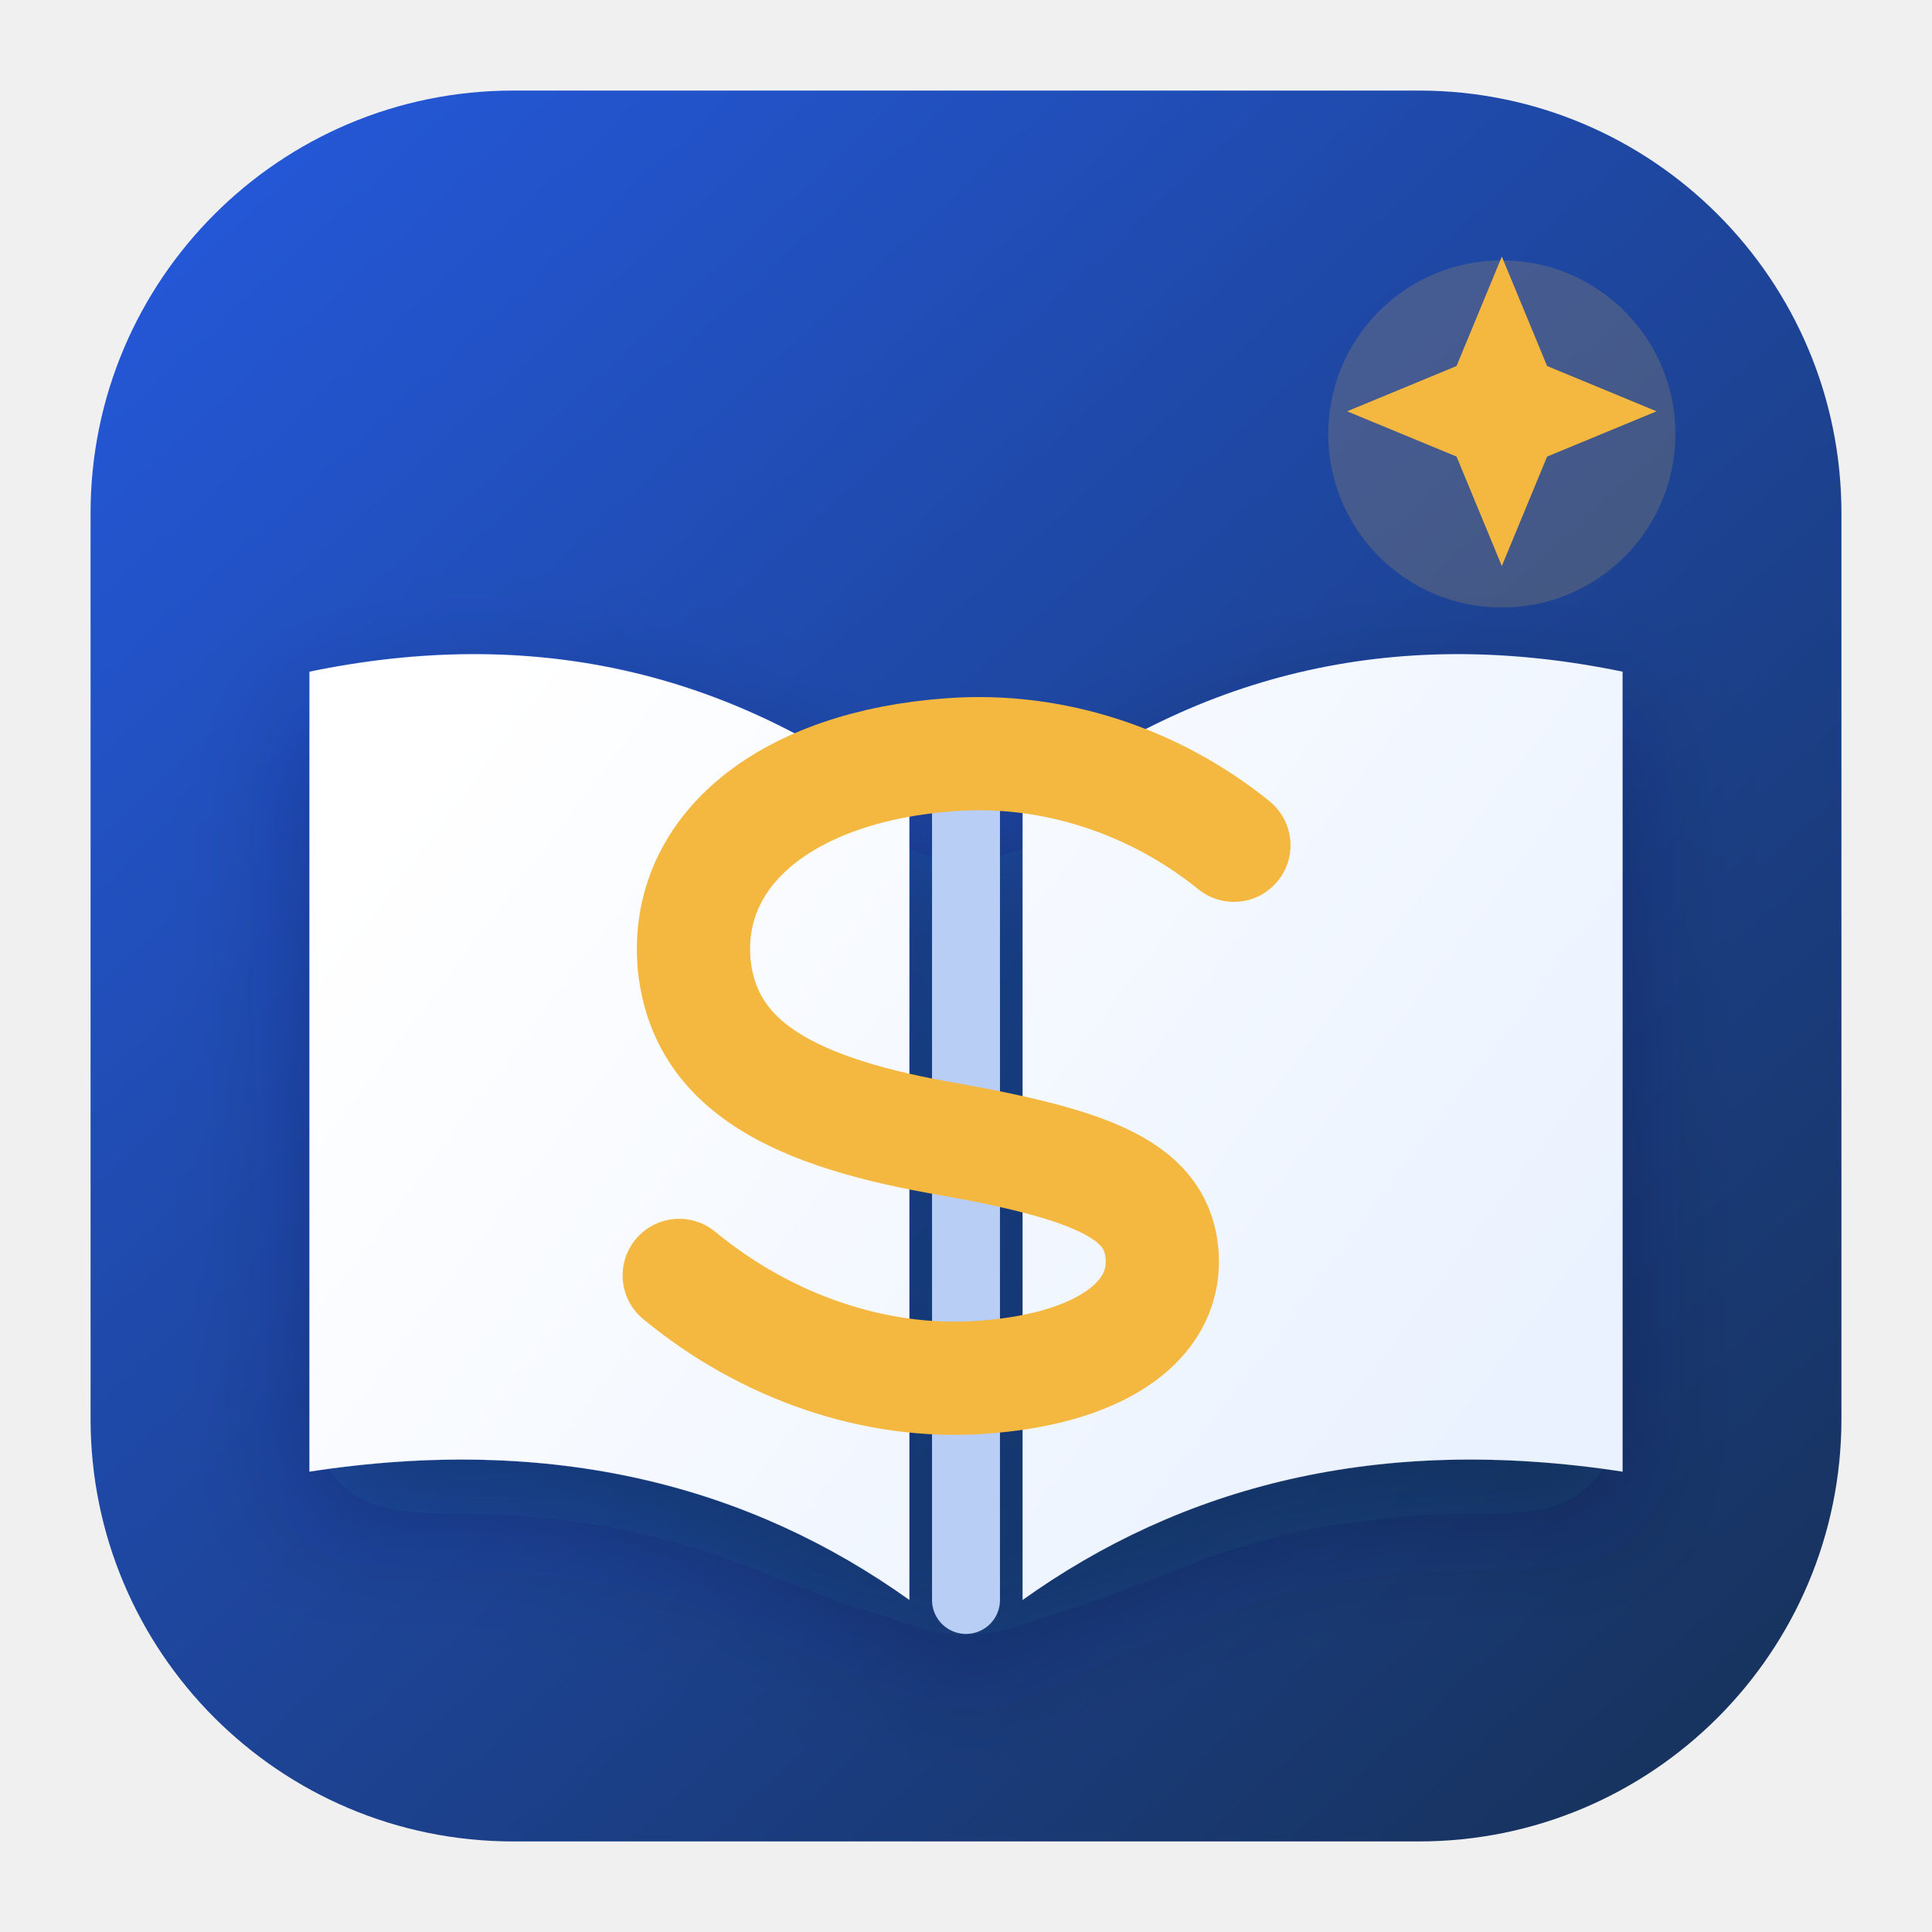
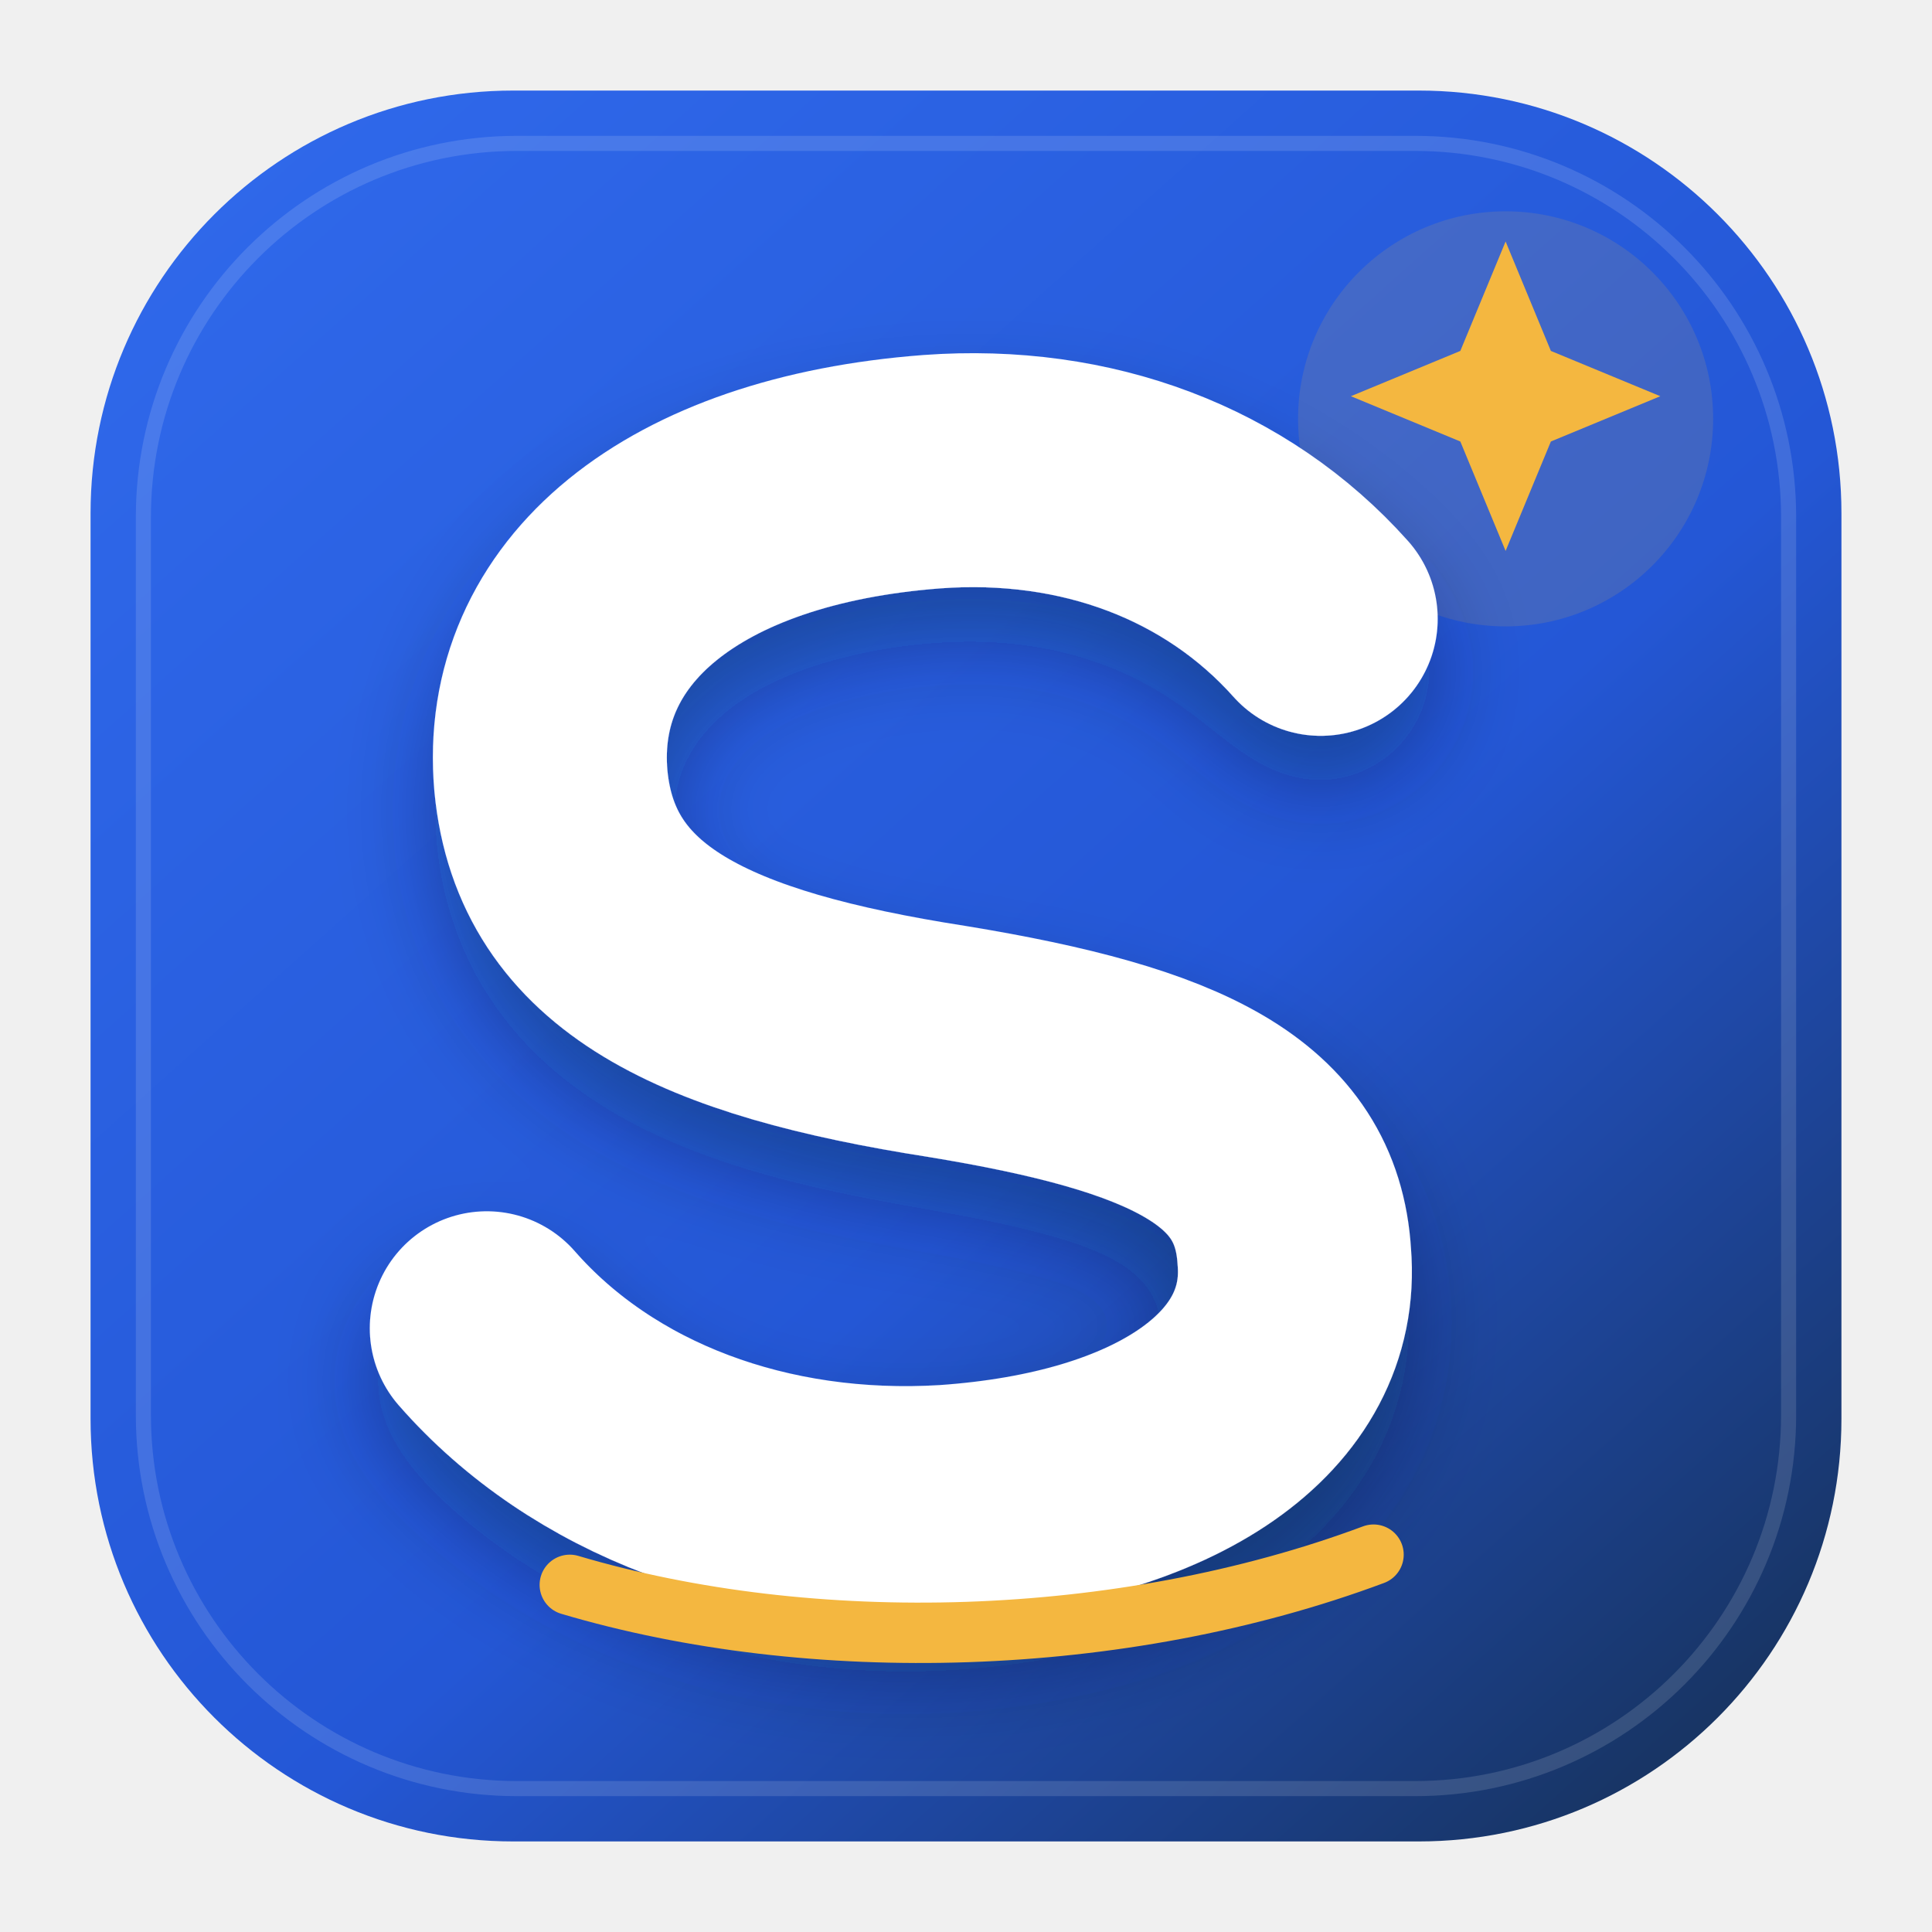
<svg xmlns="http://www.w3.org/2000/svg" viewBox="0 0 512 512" role="img" aria-labelledby="title desc">
  <defs>
-     <linearGradient id="background" x1="64" y1="48" x2="448" y2="464" gradientUnits="userSpaceOnUse">
-       <stop stop-color="#2457D6" />
+     <linearGradient id="brand" x1="64" y1="42" x2="450" y2="474" gradientUnits="userSpaceOnUse">
+       <stop stop-color="#2F68EA" />
+       <stop offset=".58" stop-color="#2457D6" />
      <stop offset="1" stop-color="#17335F" />
    </linearGradient>
-     <linearGradient id="page" x1="122" y1="190" x2="390" y2="392" gradientUnits="userSpaceOnUse">
-       <stop stop-color="#FFFFFF" />
-       <stop offset="1" stop-color="#EAF2FF" />
-     </linearGradient>
-     <filter id="shadow" x="-20%" y="-20%" width="140%" height="160%">
-       <feDropShadow dx="0" dy="14" stdDeviation="16" flood-color="#071A38" flood-opacity=".3" />
+     <filter id="depth" x="-25%" y="-25%" width="150%" height="165%">
+       <feDropShadow dx="0" dy="14" stdDeviation="12" flood-color="#071A38" flood-opacity=".34" />
    </filter>
  </defs>
-   <rect x="24" y="24" width="464" height="464" rx="112" fill="url(#background)" />
-   <circle cx="398" cy="115" r="46" fill="#F4B740" opacity=".18" />
-   <path d="M398 68l12 29 29 12-29 12-12 29-12-29-29-12 29-12 12-29Z" fill="#F4B740" />
-   <g filter="url(#shadow)">
-     <path d="M82 178c58-12 111-1 159 36v210c-42-30-94-44-159-34V178Z" fill="url(#page)" />
-     <path d="M430 178c-58-12-111-1-159 36v210c42-30 94-44 159-34V178Z" fill="url(#page)" />
-     <path d="M256 214v210" stroke="#B9CEF4" stroke-width="18" stroke-linecap="round" />
-   </g>
-   <path d="M327 224c-21-17-48-26-75-24-43 3-71 25-68 56 3 27 27 39 68 46 39 7 55 14 56 31 1 18-18 30-48 32-28 2-57-8-80-27" fill="none" stroke="#F4B740" stroke-width="30" stroke-linecap="round" stroke-linejoin="round" />
+   <rect x="24" y="24" width="464" height="464" rx="112" fill="url(#brand)" />
+   <rect x="38" y="38" width="436" height="436" rx="99" fill="none" stroke="#FFFFFF" stroke-opacity=".13" stroke-width="4" />
+   <circle cx="399" cy="111" r="55" fill="#F4B740" opacity=".13" />
+   <path d="M399 64l12 29 29 12-29 12-12 29-12-29-29-12 29-12 12-29Z" fill="#F4B740" />
+   <path d="M350 164c-25-28-62-42-103-39-66 5-105 37-101 82 4 42 41 59 105 69 61 10 90 24 92 57 3 36-34 61-92 65-49 3-94-14-122-46" fill="none" stroke="#FFFFFF" stroke-width="62" stroke-linecap="round" stroke-linejoin="round" filter="url(#depth)" />
+   <path d="M151 420c64 19 146 17 213-8" fill="none" stroke="#F4B740" stroke-width="16" stroke-linecap="round" />
</svg>
